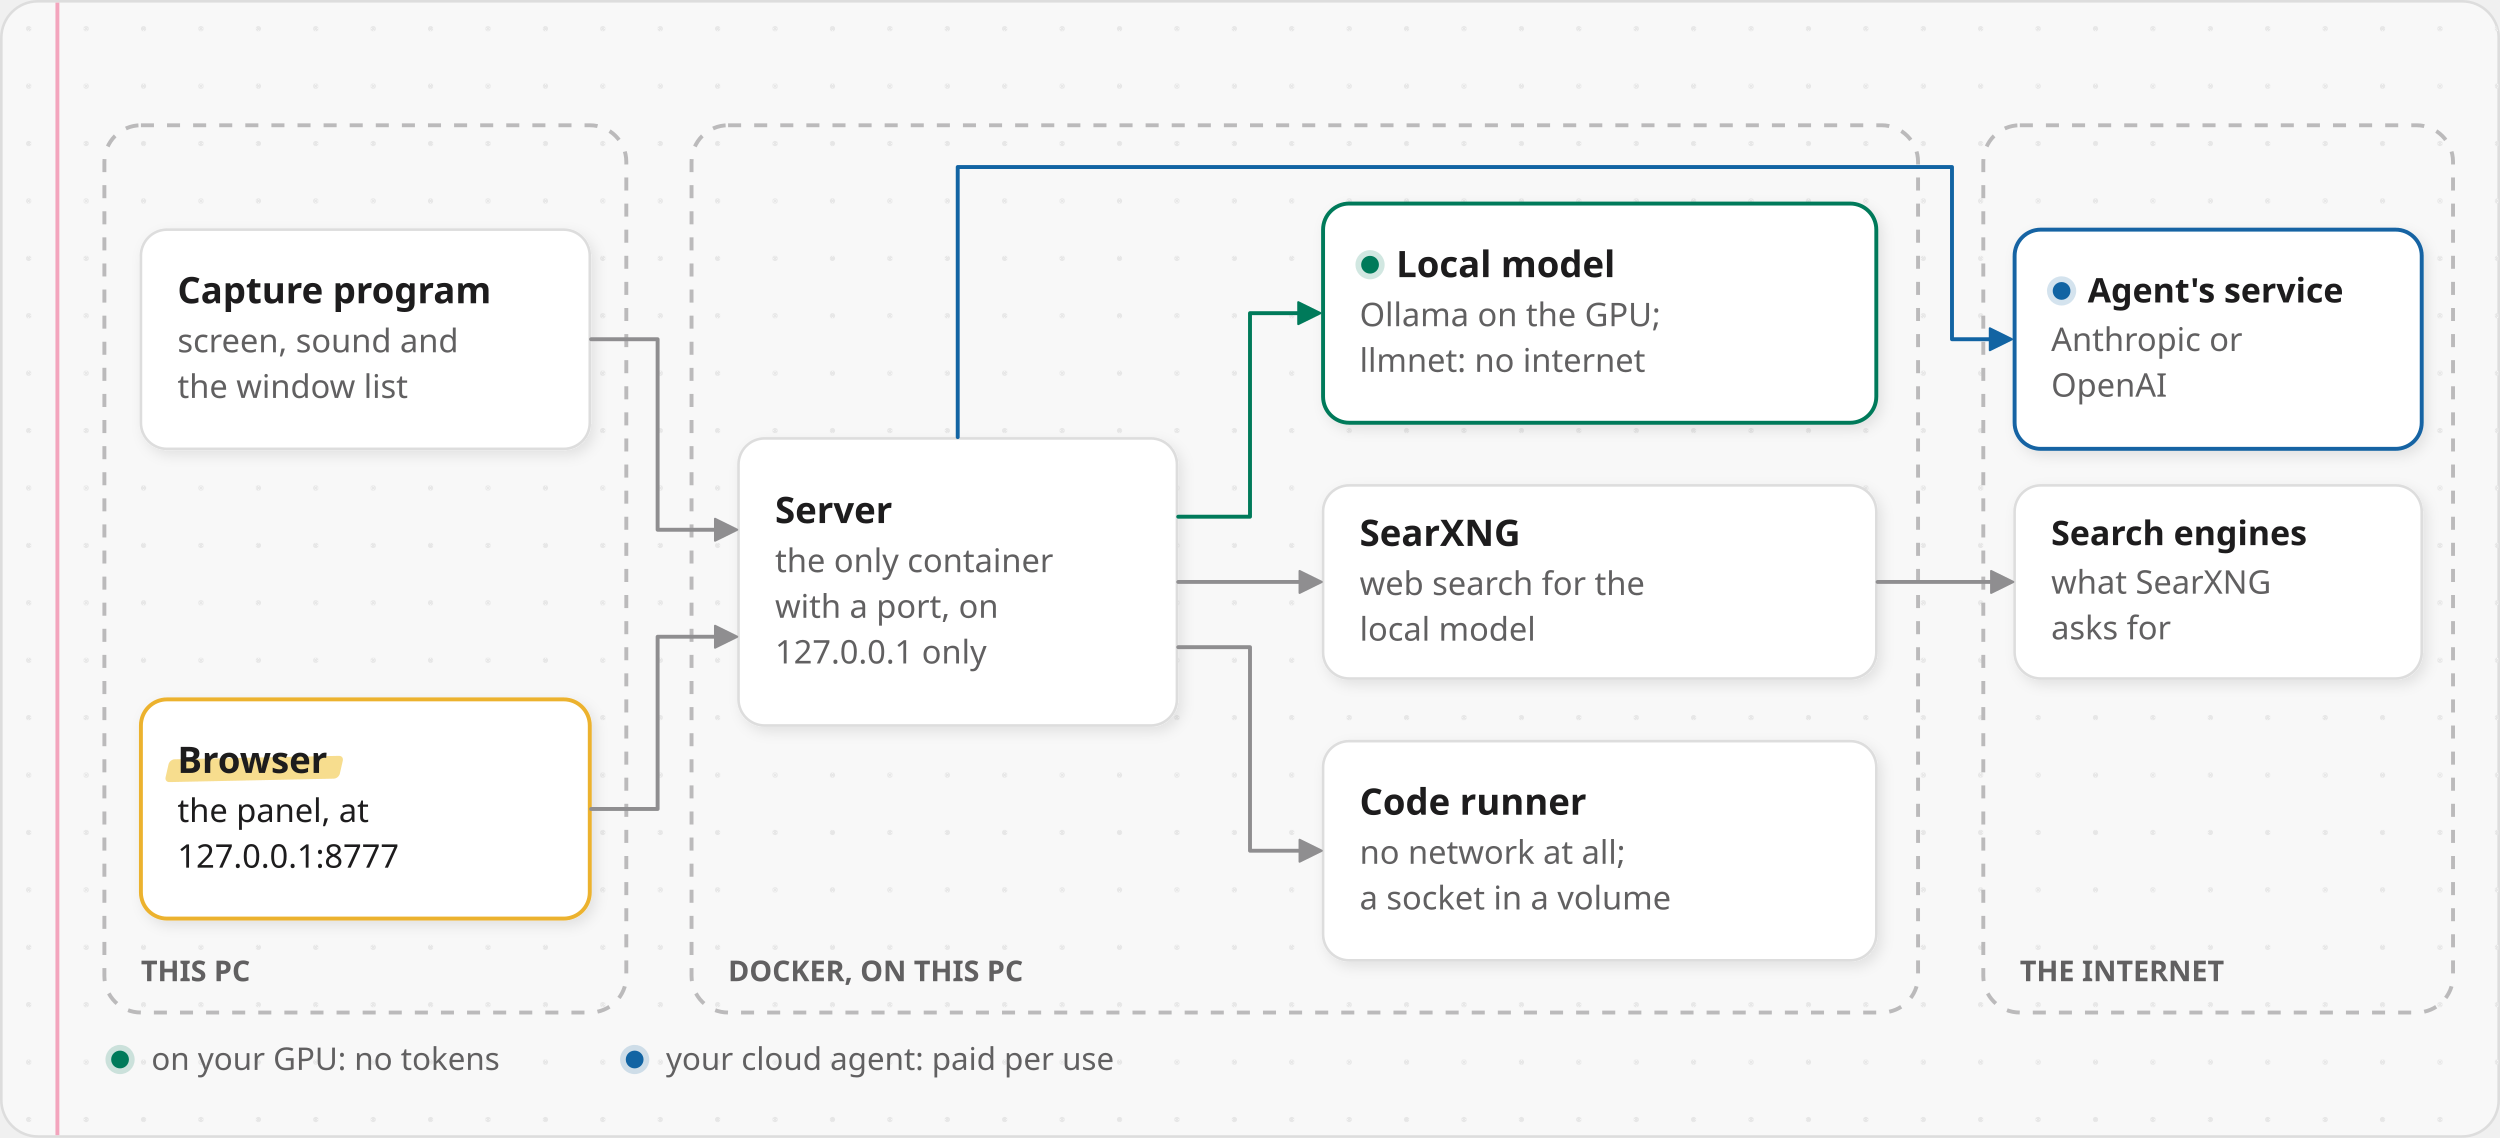
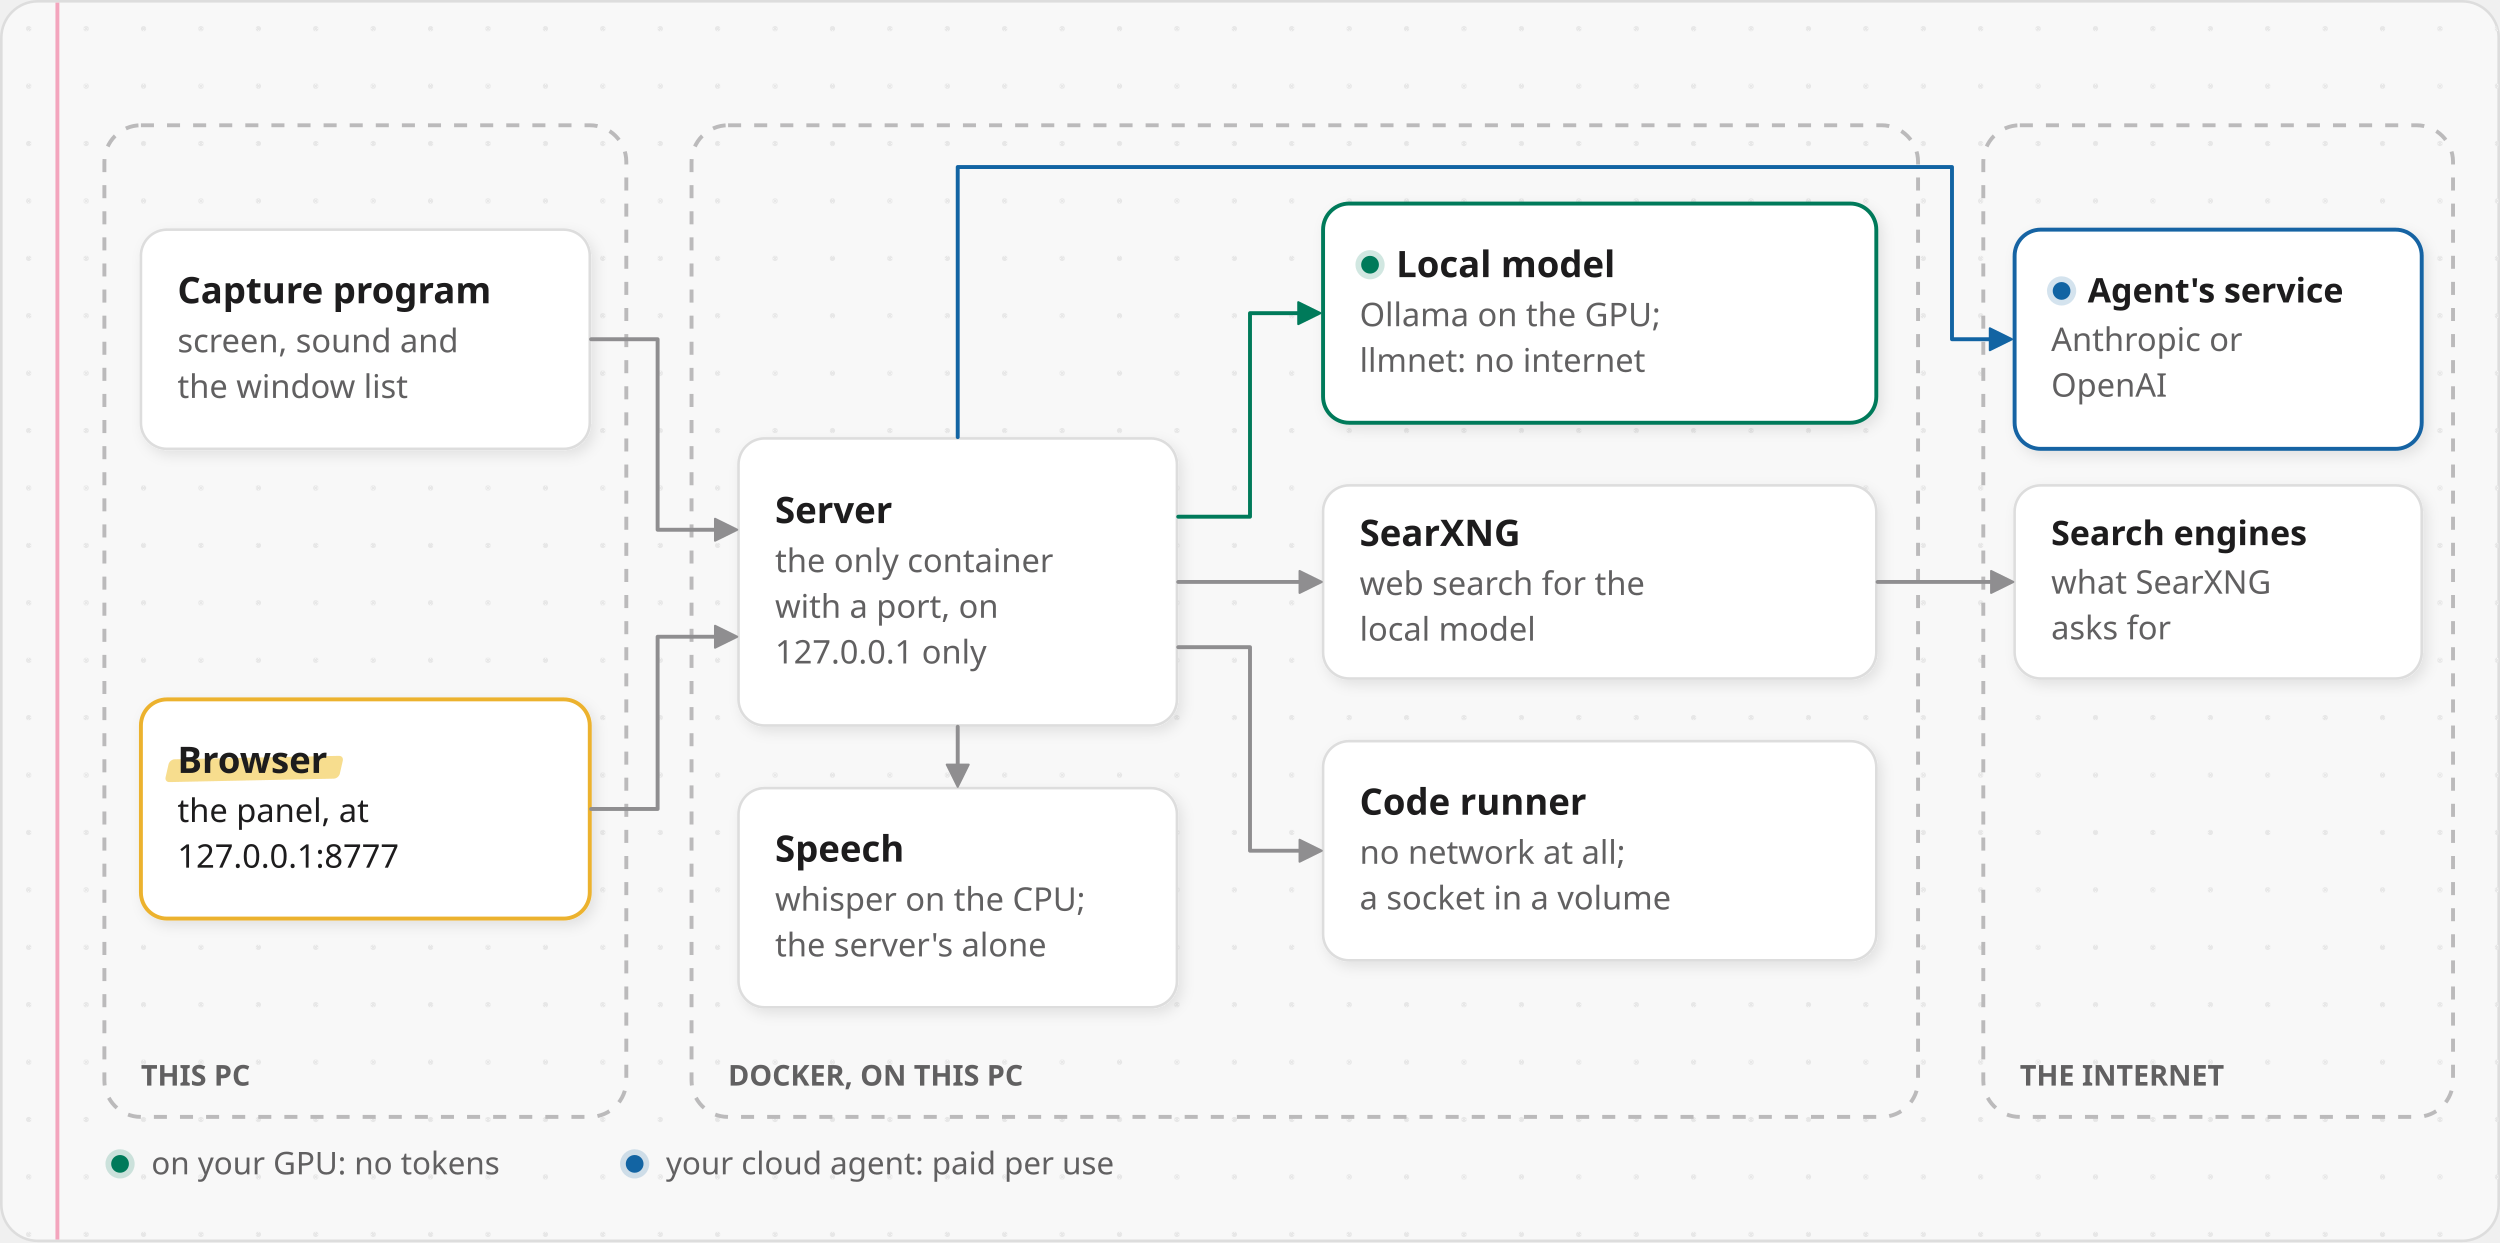
- <svg xmlns="http://www.w3.org/2000/svg" viewBox="0 0 958 436" width="958" height="436" font-family="'Pretendard Variable', Pretendard, -apple-system, BlinkMacSystemFont, 'Segoe UI', 'Noto Sans', Helvetica, Arial, sans-serif" role="img" aria-label="On the PC, the capture program and the browser reach the server on 127.0.0.1:8777 only. In Docker, the server reaches the local model over llmnet, an internal network with no internet; the code runner has no network and is reached through a socket in a shared volume; SearXNG searches the web for the local model. Only the server, to the agent's service, and SearXNG, to search engines, reach the internet">
+ <svg xmlns="http://www.w3.org/2000/svg" viewBox="0 0 958 476" width="958" height="476" font-family="'Pretendard Variable', Pretendard, -apple-system, BlinkMacSystemFont, 'Segoe UI', 'Noto Sans', Helvetica, Arial, sans-serif" role="img" aria-label="On the PC, the capture program and the browser reach the server on 127.0.0.1:8777 only. In Docker, the server reaches the local model over llmnet, an internal network with no internet; the code runner has no network and is reached through a socket in a shared volume; the speech service, with no port on the PC, writes down what the server hears; SearXNG searches the web for the local model. Only the server, to the agent's service, SearXNG, to search engines, and the speech service, for its models once, reach the internet">
  <defs>
    <pattern id="dots" width="22" height="22" patternUnits="userSpaceOnUse">
      <circle cx="11" cy="11" r="1" fill="#e6e6e6" />
    </pattern>
    <filter id="relief" x="-10%" y="-20%" width="120%" height="150%">
      <feDropShadow dx="1.6" dy="2" stdDeviation="2.4" flood-color="#1d1c1d" flood-opacity="0.09" />
    </filter>
  </defs>
-   <rect x="0.5" y="0.5" width="957" height="435" rx="14" fill="#f8f8f8" stroke="#dddddd" />
-   <rect x="0.5" y="0.5" width="957" height="435" rx="14" fill="url(#dots)" />
-   <path d="M22,1 V435" stroke="#f3a5bd" stroke-width="1.5" />
+   <rect x="0.5" y="0.5" width="957" height="475" rx="14" fill="#f8f8f8" stroke="#dddddd" />
+   <rect x="0.5" y="0.5" width="957" height="475" rx="14" fill="url(#dots)" />
+   <path d="M22,1 V475" stroke="#f3a5bd" stroke-width="1.5" />
  <g transform="translate(40,18)">
-     <rect x="0" y="30" width="200" height="340" rx="14" fill="none" stroke="#bbbabb" stroke-width="1.5" stroke-dasharray="5 5" />
-     <text x="14" y="358" font-size="11" font-weight="600" fill="#616061" text-anchor="start" data-box="14,186">THIS PC</text>
+     <rect x="0" y="30" width="200" height="380" rx="14" fill="none" stroke="#bbbabb" stroke-width="1.5" stroke-dasharray="5 5" />
+     <text x="14" y="398" font-size="11" font-weight="600" fill="#616061" text-anchor="start" data-box="14,186">THIS PC</text>
    <rect x="14" y="70" width="172" height="84" rx="10" fill="#ffffff" stroke="#dddddd" stroke-width="1" filter="url(#relief)" />
    <text x="28" y="98.2" font-size="14" font-weight="620" fill="#1d1c1d" text-anchor="start" data-box="28,172">Capture program</text>
    <text x="28" y="117" font-size="12.5" fill="#616061" text-anchor="start" data-box="28,172">screen, sound and</text>
    <text x="28" y="134.5" font-size="12.5" fill="#616061" text-anchor="start" data-box="28,172">the window list</text>
    <rect x="14" y="250" width="172" height="84" rx="10" fill="#ffffff" stroke="#ecb22e" stroke-width="1.5" filter="url(#relief)" />
    <rect x="24" y="272.32" width="66.8" height="8.7" rx="1.9" fill="#f2c744" fill-opacity="0.6" transform="translate(57.4 276.7) rotate(-1.2) skewX(-14) translate(-57.4 -276.7)" />
    <text x="28" y="278.2" font-size="14" font-weight="680" fill="#1d1c1d" text-anchor="start" data-box="28,172">Browser</text>
    <text x="28" y="297" font-size="12.5" fill="#1d1c1d" text-anchor="start" data-box="28,172">the panel, at</text>
    <text x="28" y="314.5" font-size="12.5" fill="#1d1c1d" text-anchor="start" data-box="28,172">127.0.0.1:8777</text>
-     <rect x="225" y="30" width="470" height="340" rx="14" fill="none" stroke="#bbbabb" stroke-width="1.5" stroke-dasharray="5 5" />
-     <text x="239" y="358" font-size="11" font-weight="600" fill="#616061" text-anchor="start" data-box="239,681">DOCKER, ON THIS PC</text>
+     <rect x="225" y="30" width="470" height="380" rx="14" fill="none" stroke="#bbbabb" stroke-width="1.5" stroke-dasharray="5 5" />
+     <text x="239" y="398" font-size="11" font-weight="600" fill="#616061" text-anchor="start" data-box="239,681">DOCKER, ON THIS PC</text>
    <rect x="243" y="150" width="168" height="110" rx="10" fill="#ffffff" stroke="#dddddd" stroke-width="1" filter="url(#relief)" />
    <text x="257" y="182.45" font-size="14" font-weight="620" fill="#1d1c1d" text-anchor="start" data-box="257,397">Server</text>
    <text x="257" y="201.25" font-size="12.5" fill="#616061" text-anchor="start" data-box="257,397">the only container</text>
    <text x="257" y="218.75" font-size="12.5" fill="#616061" text-anchor="start" data-box="257,397">with a port, on</text>
    <text x="257" y="236.25" font-size="12.5" fill="#616061" text-anchor="start" data-box="257,397">127.0.0.1 only</text>
+     <rect x="243" y="284" width="168" height="84" rx="10" fill="#ffffff" stroke="#dddddd" stroke-width="1" filter="url(#relief)" />
+     <text x="257" y="312.2" font-size="14" font-weight="620" fill="#1d1c1d" text-anchor="start" data-box="257,397">Speech</text>
+     <text x="257" y="331" font-size="12.5" fill="#616061" text-anchor="start" data-box="257,397">whisper on the CPU;</text>
+     <text x="257" y="348.5" font-size="12.5" fill="#616061" text-anchor="start" data-box="257,397">the server's alone</text>
    <rect x="467" y="60" width="212" height="84" rx="10" fill="#ffffff" stroke="#007a5a" stroke-width="1.5" filter="url(#relief)" />
    <circle cx="485" cy="83.44" r="5.6" fill="#007a5a" fill-opacity="0.18" />
    <circle cx="485" cy="83.44" r="3.4" fill="#007a5a" />
    <text x="495" y="88.2" font-size="14" font-weight="620" fill="#1d1c1d" text-anchor="start" data-box="495,665">Local model</text>
    <text x="481" y="107" font-size="12.5" fill="#616061" text-anchor="start" data-box="481,665">Ollama on the GPU;</text>
    <text x="481" y="124.5" font-size="12.5" fill="#616061" text-anchor="start" data-box="481,665">llmnet: no internet</text>
    <rect x="467" y="168" width="212" height="74" rx="10" fill="#ffffff" stroke="#dddddd" stroke-width="1" filter="url(#relief)" />
    <text x="481" y="191.2" font-size="14" font-weight="620" fill="#1d1c1d" text-anchor="start" data-box="481,665">SearXNG</text>
    <text x="481" y="210" font-size="12.5" fill="#616061" text-anchor="start" data-box="481,665">web search for the</text>
    <text x="481" y="227.5" font-size="12.5" fill="#616061" text-anchor="start" data-box="481,665">local model</text>
    <rect x="467" y="266" width="212" height="84" rx="10" fill="#ffffff" stroke="#dddddd" stroke-width="1" filter="url(#relief)" />
    <text x="481" y="294.2" font-size="14" font-weight="620" fill="#1d1c1d" text-anchor="start" data-box="481,665">Code runner</text>
    <text x="481" y="313" font-size="12.5" fill="#616061" text-anchor="start" data-box="481,665">no network at all;</text>
    <text x="481" y="330.5" font-size="12.5" fill="#616061" text-anchor="start" data-box="481,665">a socket in a volume</text>
-     <rect x="720" y="30" width="180" height="340" rx="14" fill="none" stroke="#bbbabb" stroke-width="1.5" stroke-dasharray="5 5" />
-     <text x="734" y="358" font-size="11" font-weight="600" fill="#616061" text-anchor="start" data-box="734,886">THE INTERNET</text>
+     <rect x="720" y="30" width="180" height="380" rx="14" fill="none" stroke="#bbbabb" stroke-width="1.5" stroke-dasharray="5 5" />
+     <text x="734" y="398" font-size="11" font-weight="600" fill="#616061" text-anchor="start" data-box="734,886">THE INTERNET</text>
    <rect x="732" y="70" width="156" height="84" rx="10" fill="#ffffff" stroke="#1264a3" stroke-width="1.5" filter="url(#relief)" />
    <circle cx="750" cy="93.48" r="5.6" fill="#1264a3" fill-opacity="0.18" />
    <circle cx="750" cy="93.48" r="3.4" fill="#1264a3" />
    <text x="760" y="97.9" font-size="13" font-weight="620" fill="#1d1c1d" text-anchor="start" data-box="760,874">Agent's service</text>
    <text x="746" y="116.5" font-size="12.5" fill="#616061" text-anchor="start" data-box="746,874">Anthropic or</text>
    <text x="746" y="134" font-size="12.5" fill="#616061" text-anchor="start" data-box="746,874">OpenAI</text>
    <rect x="732" y="168" width="156" height="74" rx="10" fill="#ffffff" stroke="#dddddd" stroke-width="1" filter="url(#relief)" />
    <text x="746" y="190.9" font-size="13" font-weight="620" fill="#1d1c1d" text-anchor="start" data-box="746,874">Search engines</text>
    <text x="746" y="209.5" font-size="12.5" fill="#616061" text-anchor="start" data-box="746,874">what SearXNG</text>
    <text x="746" y="227" font-size="12.5" fill="#616061" text-anchor="start" data-box="746,874">asks for</text>
    <path d="M186.5,112 L212,112 L212,185 L235.5,185" fill="none" stroke="#8f8e90" stroke-width="1.5" stroke-linecap="round" stroke-linejoin="round" />
    <path d="M242.5,185 L234.0,189.2 L234.0,180.8 Z" fill="#8f8e90" stroke="#8f8e90" stroke-width="0.8" stroke-linejoin="round" data-tip="242.5,185" />
    <path d="M186.5,292 L212,292 L212,226 L235.5,226" fill="none" stroke="#8f8e90" stroke-width="1.5" stroke-linecap="round" stroke-linejoin="round" />
    <path d="M242.5,226 L234.0,230.2 L234.0,221.8 Z" fill="#8f8e90" stroke="#8f8e90" stroke-width="0.8" stroke-linejoin="round" data-tip="242.5,226" />
    <path d="M411.5,180 L439,180 L439,102 L459,102" fill="none" stroke="#007a5a" stroke-width="1.5" stroke-linecap="round" stroke-linejoin="round" />
    <path d="M466,102 L457.5,106.2 L457.5,97.8 Z" fill="#007a5a" stroke="#007a5a" stroke-width="0.8" stroke-linejoin="round" data-tip="466,102" />
    <path d="M411.5,205 L459.5,205" fill="none" stroke="#8f8e90" stroke-width="1.5" stroke-linecap="round" stroke-linejoin="round" />
    <path d="M466.5,205 L458.0,209.2 L458.0,200.8 Z" fill="#8f8e90" stroke="#8f8e90" stroke-width="0.8" stroke-linejoin="round" data-tip="466.5,205" />
    <path d="M411.5,230 L439,230 L439,308 L459.5,308" fill="none" stroke="#8f8e90" stroke-width="1.5" stroke-linecap="round" stroke-linejoin="round" />
    <path d="M466.5,308 L458.0,312.2 L458.0,303.8 Z" fill="#8f8e90" stroke="#8f8e90" stroke-width="0.8" stroke-linejoin="round" data-tip="466.5,308" />
    <path d="M327,149.5 L327,46 L708,46 L708,112 L724,112" fill="none" stroke="#1264a3" stroke-width="1.5" stroke-linecap="round" stroke-linejoin="round" />
    <path d="M731,112 L722.5,116.2 L722.5,107.8 Z" fill="#1264a3" stroke="#1264a3" stroke-width="0.8" stroke-linejoin="round" data-tip="731,112" />
    <path d="M679.5,205 L724.5,205" fill="none" stroke="#8f8e90" stroke-width="1.5" stroke-linecap="round" stroke-linejoin="round" />
    <path d="M731.5,205 L723.0,209.2 L723.0,200.8 Z" fill="#8f8e90" stroke="#8f8e90" stroke-width="0.8" stroke-linejoin="round" data-tip="731.5,205" />
-     <circle cx="6" cy="388" r="5.6" fill="#007a5a" fill-opacity="0.18" />
-     <circle cx="6" cy="388" r="3.4" fill="#007a5a" />
-     <text x="18" y="392" font-size="12" fill="#616061" text-anchor="start" data-box="18,900">on your GPU: no tokens</text>
-     <circle cx="203.2" cy="388" r="5.6" fill="#1264a3" fill-opacity="0.18" />
-     <circle cx="203.2" cy="388" r="3.4" fill="#1264a3" />
-     <text x="215.2" y="392" font-size="12" fill="#616061" text-anchor="start" data-box="215.2,900">your cloud agent: paid per use</text>
+     <path d="M327,260.5 L327,276.5" fill="none" stroke="#8f8e90" stroke-width="1.5" stroke-linecap="round" stroke-linejoin="round" />
+     <path d="M327,283.5 L322.8,275.0 L331.2,275.0 Z" fill="#8f8e90" stroke="#8f8e90" stroke-width="0.8" stroke-linejoin="round" data-tip="327,283.5" />
+     <circle cx="6" cy="428" r="5.6" fill="#007a5a" fill-opacity="0.18" />
+     <circle cx="6" cy="428" r="3.4" fill="#007a5a" />
+     <text x="18" y="432" font-size="12" fill="#616061" text-anchor="start" data-box="18,900">on your GPU: no tokens</text>
+     <circle cx="203.2" cy="428" r="5.6" fill="#1264a3" fill-opacity="0.18" />
+     <circle cx="203.2" cy="428" r="3.4" fill="#1264a3" />
+     <text x="215.2" y="432" font-size="12" fill="#616061" text-anchor="start" data-box="215.2,900">your cloud agent: paid per use</text>
  </g>
</svg>
